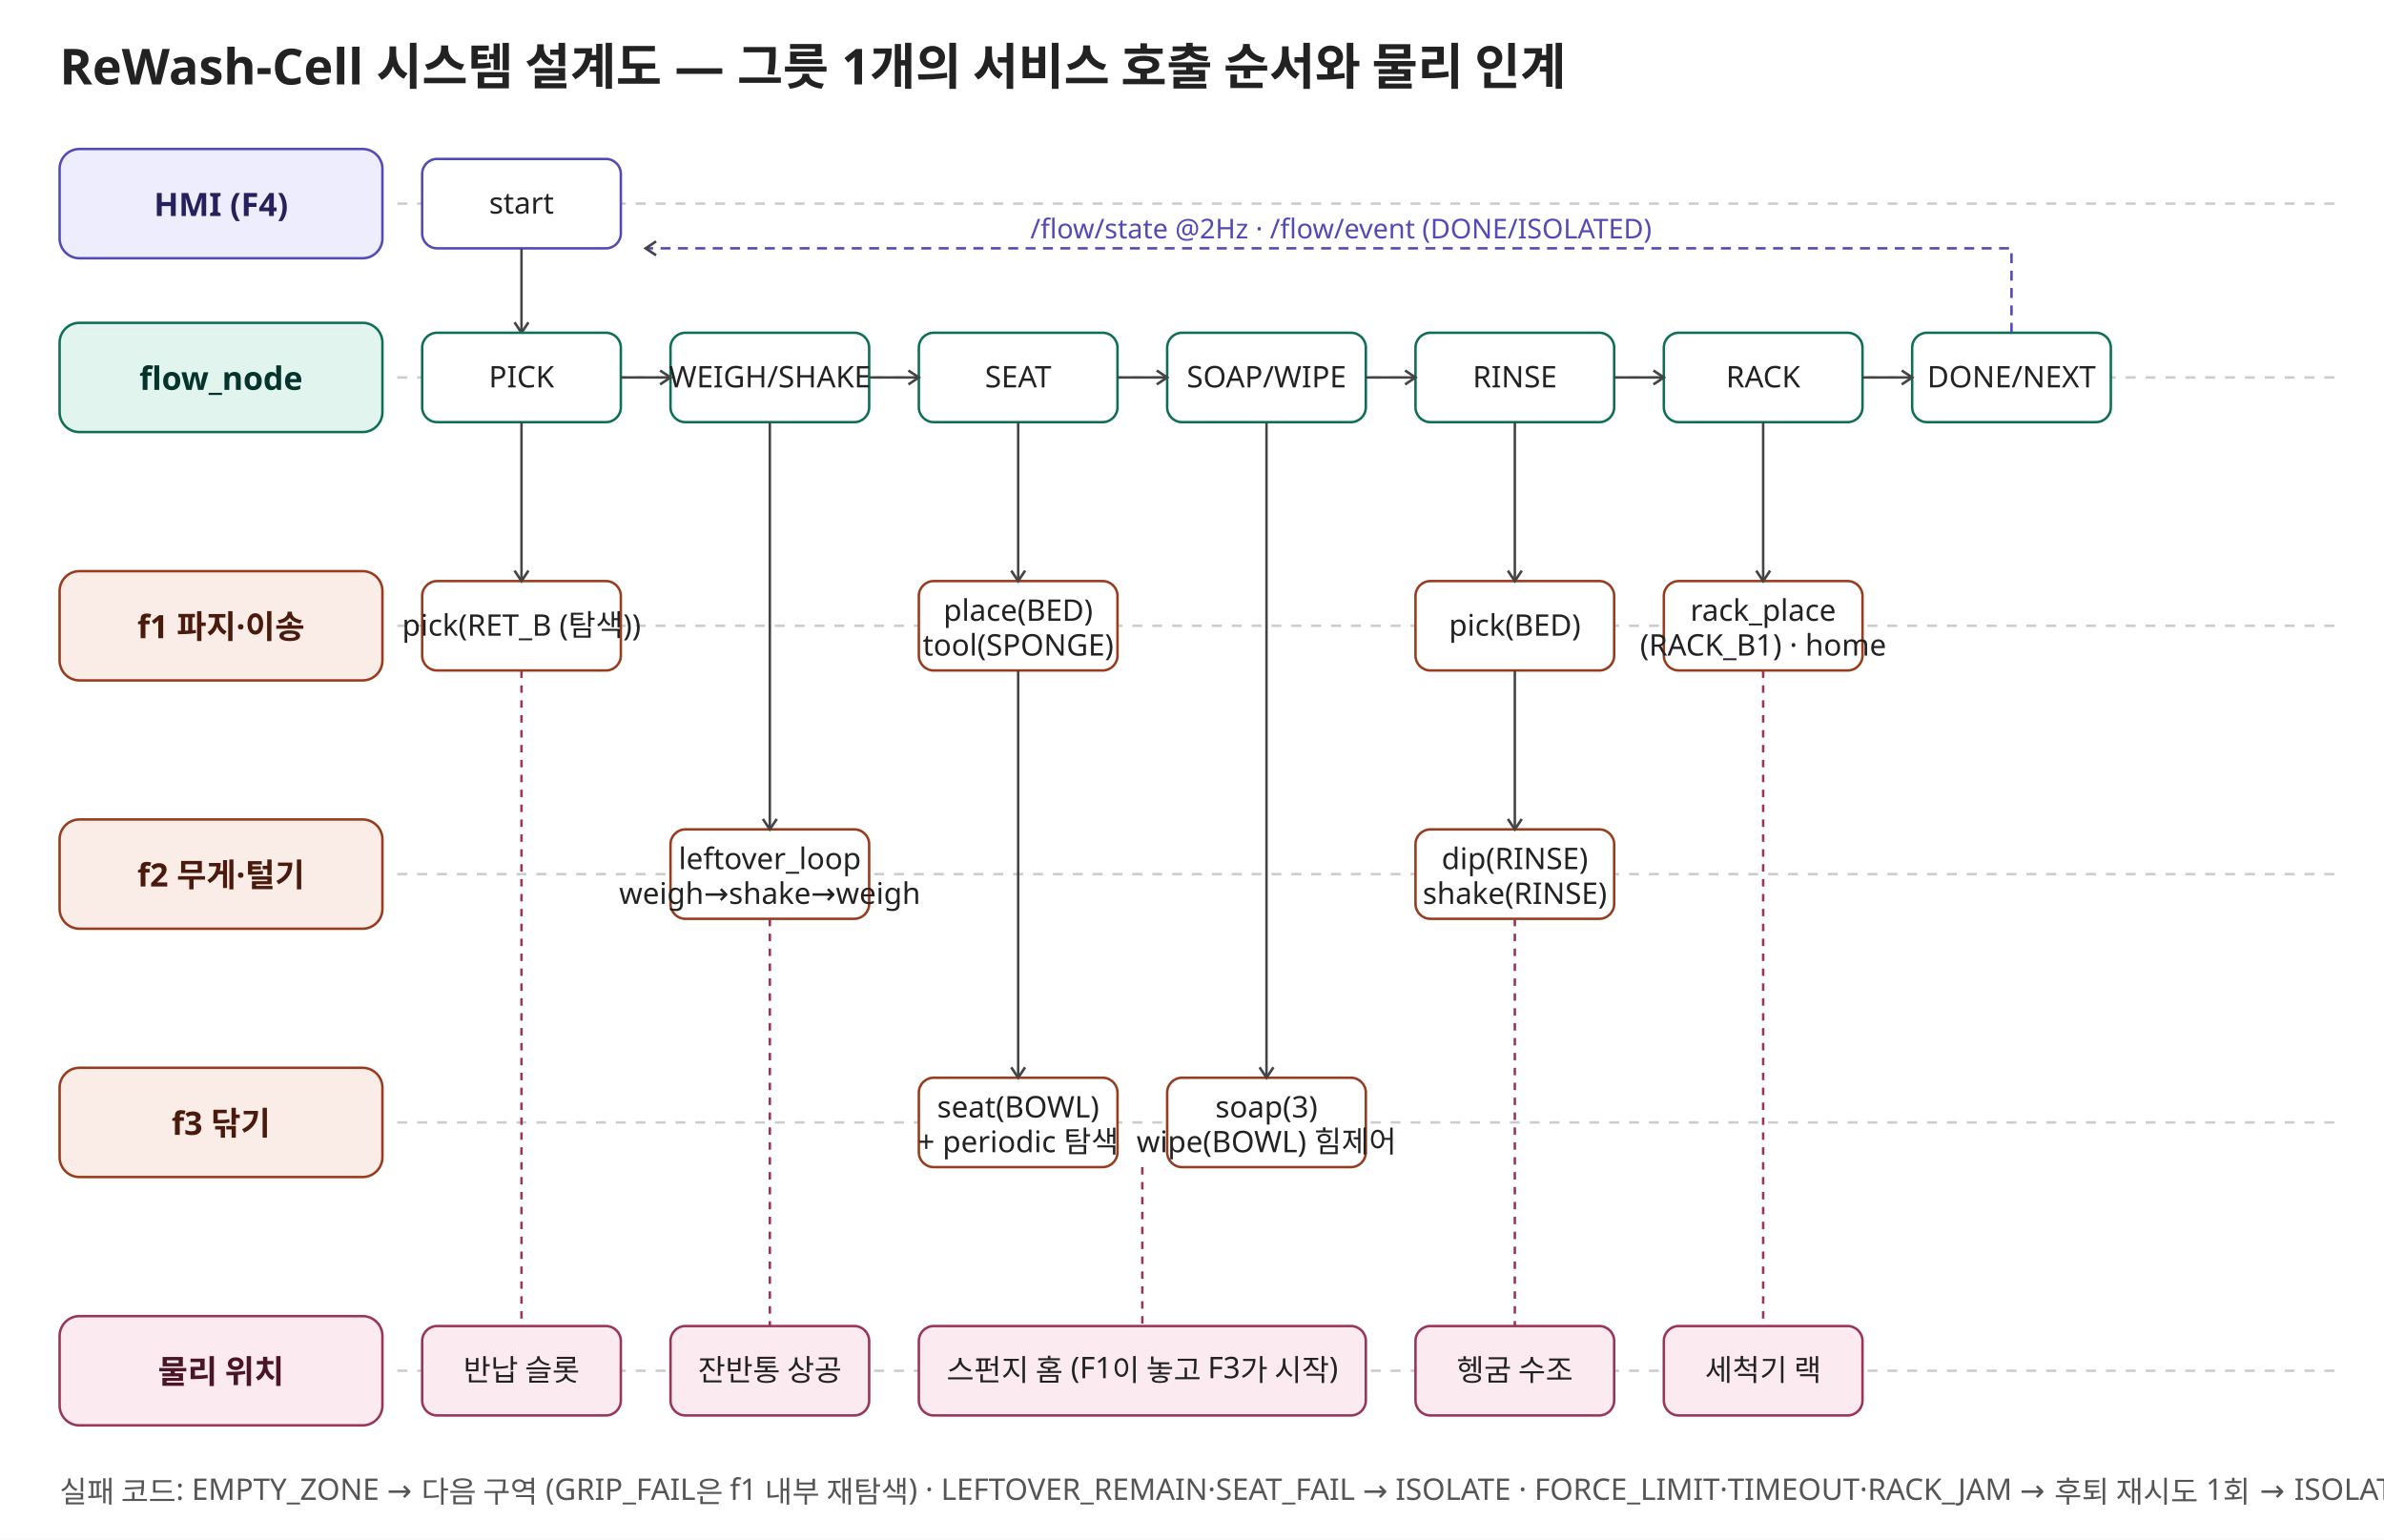
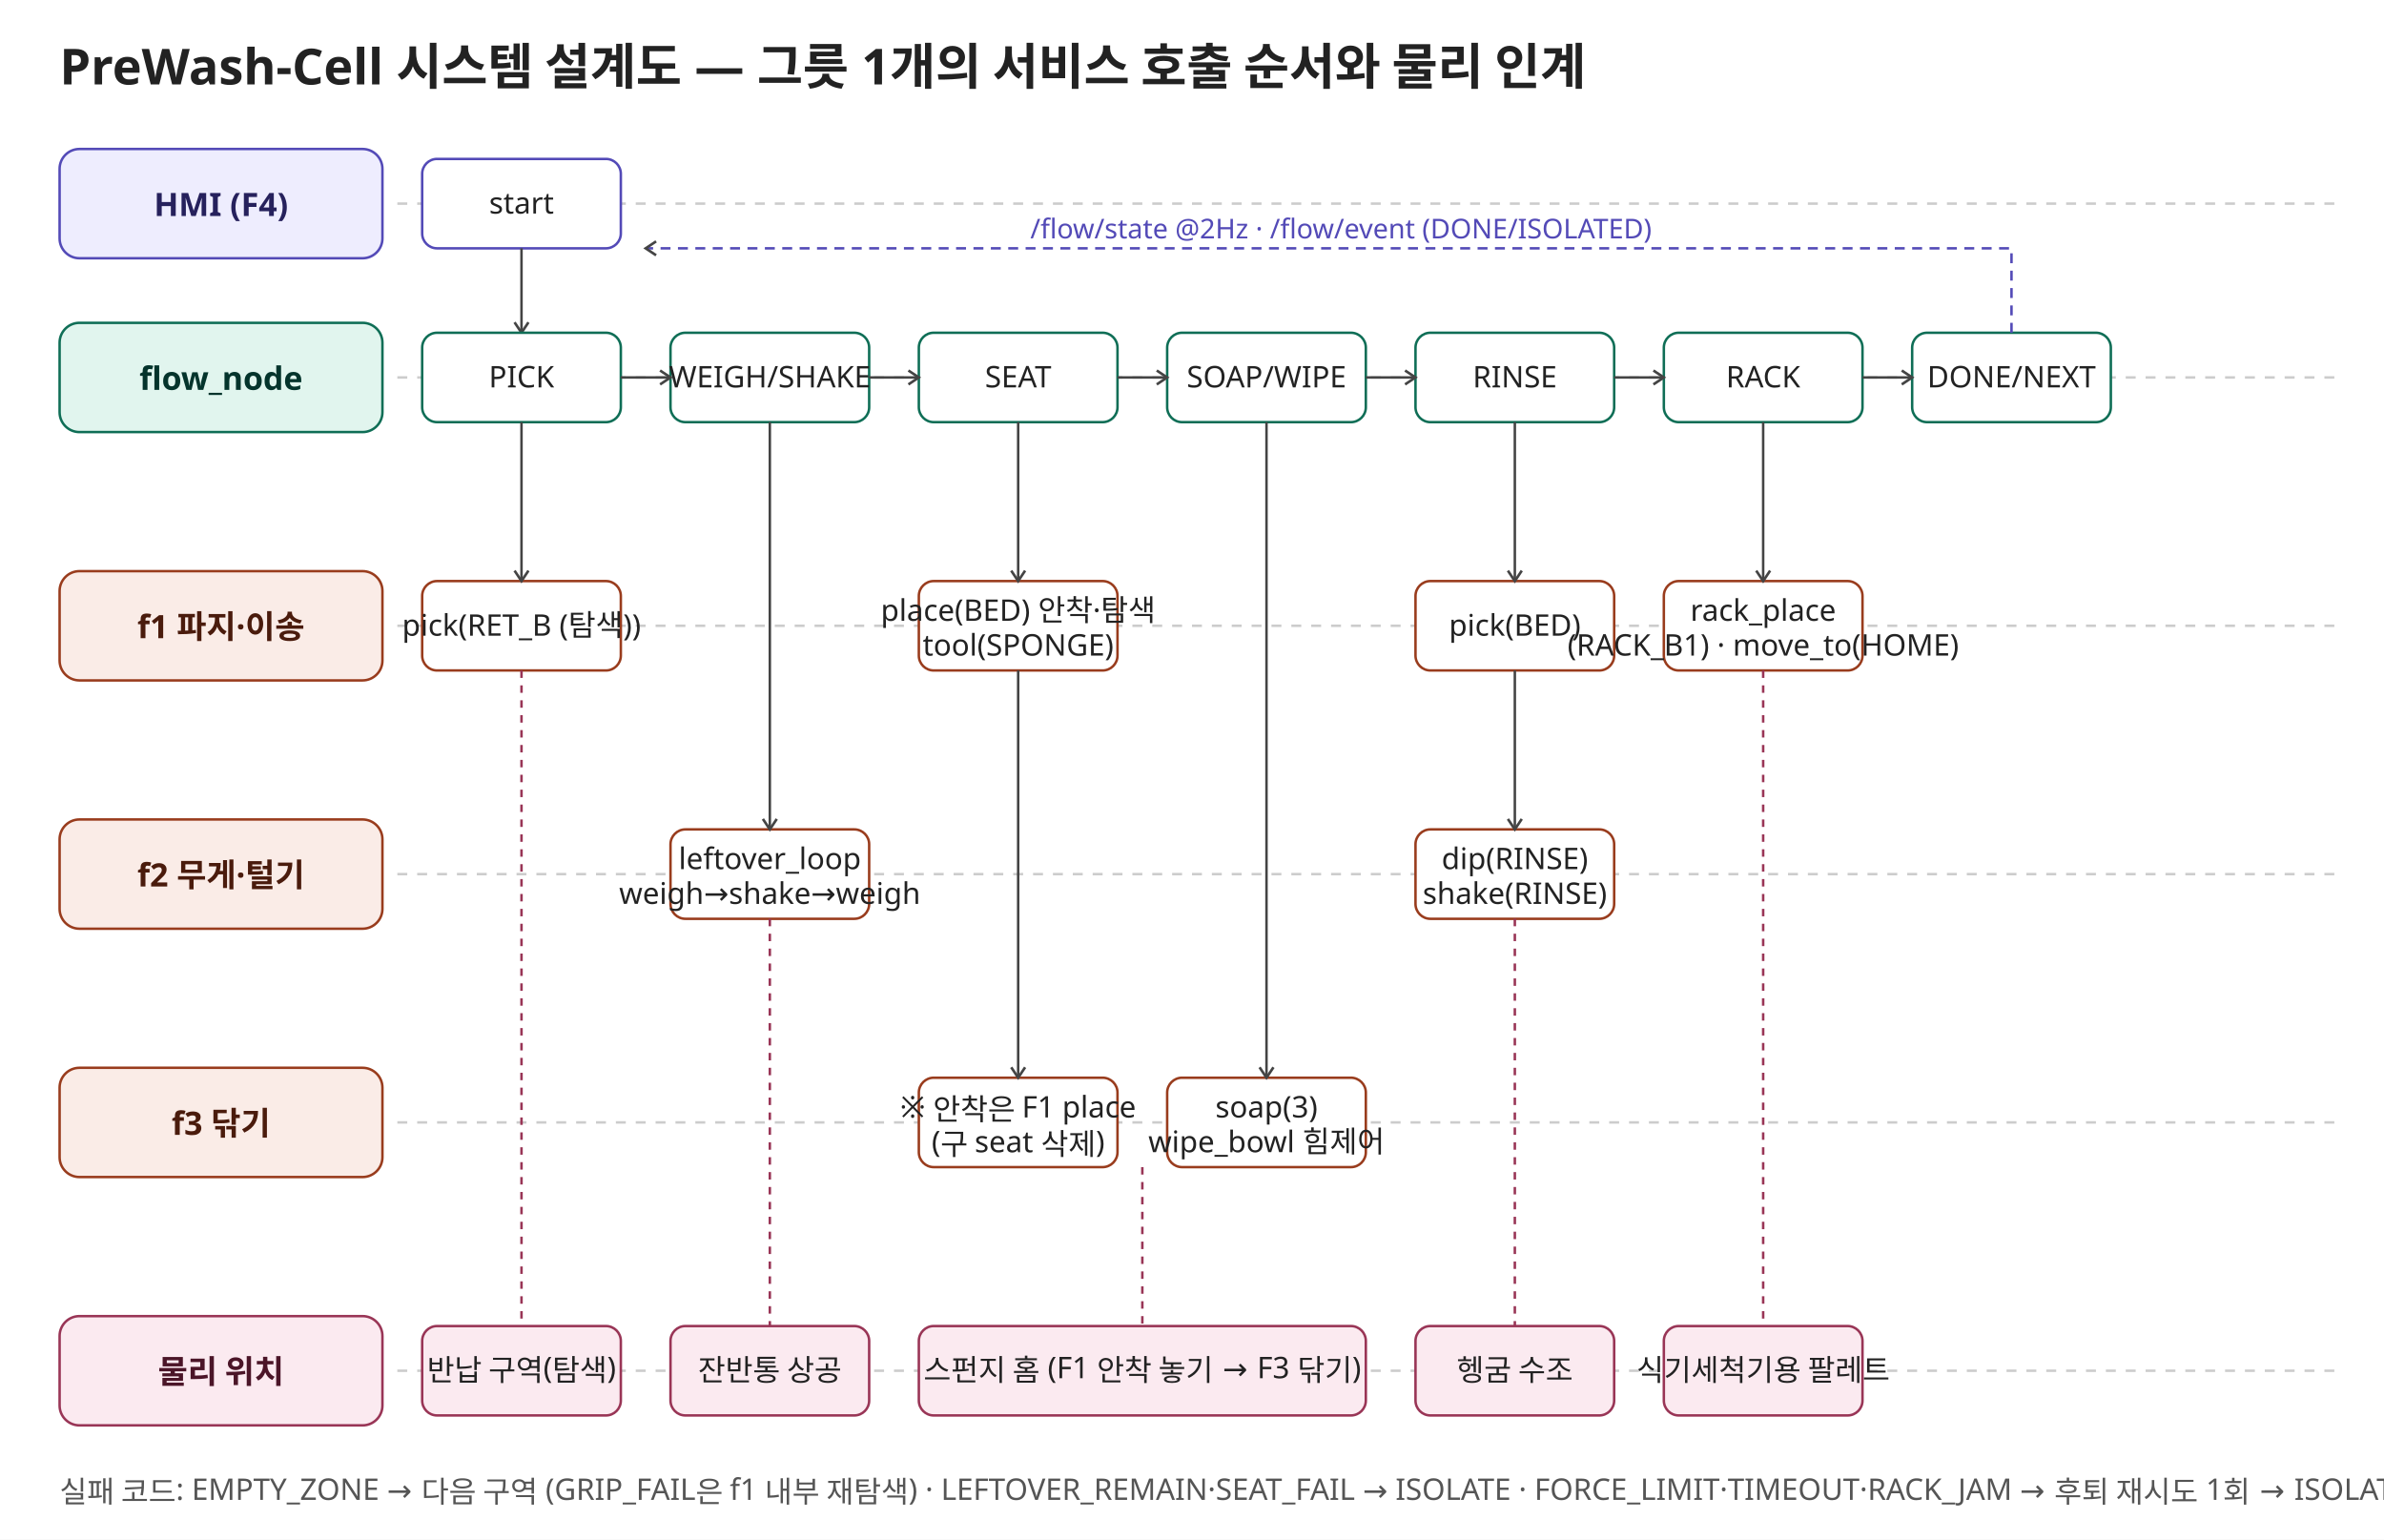
<svg xmlns="http://www.w3.org/2000/svg" width="960" height="620" viewBox="0 0 960 620" font-family="Noto Sans KR, Apple SD Gothic Neo, sans-serif" font-size="13">
  <defs>
    <marker id="a" viewBox="0 0 10 10" refX="8" refY="5" markerWidth="7" markerHeight="7" orient="auto-start-reverse">
      <path d="M2 1L8 5L2 9" fill="none" stroke="#444" stroke-width="1.5" />
    </marker>
  </defs>
  <rect width="960" height="620" fill="#ffffff" />
-   <text x="24" y="34" font-size="20" font-weight="600" fill="#222">ReWash-Cell 시스템 설계도 — 그릇 1개의 서비스 호출 순서와 물리 인계</text>
+   <text x="24" y="34" font-size="20" font-weight="600" fill="#222">PreWash-Cell 시스템 설계도 — 그릇 1개의 서비스 호출 순서와 물리 인계</text>
  <g font-weight="600">
    <rect x="24" y="60" width="130" height="44" rx="8" fill="#EEEDFE" stroke="#534AB7" />
    <text x="89" y="87" text-anchor="middle" fill="#26215C">HMI (F4)</text>
    <rect x="24" y="130" width="130" height="44" rx="8" fill="#E1F5EE" stroke="#0F6E56" />
    <text x="89" y="157" text-anchor="middle" fill="#04342C">flow_node</text>
    <rect x="24" y="230" width="130" height="44" rx="8" fill="#FAECE7" stroke="#993C1D" />
    <text x="89" y="257" text-anchor="middle" fill="#4A1B0C">f1 파지·이송</text>
    <rect x="24" y="330" width="130" height="44" rx="8" fill="#FAECE7" stroke="#993C1D" />
    <text x="89" y="357" text-anchor="middle" fill="#4A1B0C">f2 무게·털기</text>
    <rect x="24" y="430" width="130" height="44" rx="8" fill="#FAECE7" stroke="#993C1D" />
    <text x="89" y="457" text-anchor="middle" fill="#4A1B0C">f3 닦기</text>
    <rect x="24" y="530" width="130" height="44" rx="8" fill="#FBEAF0" stroke="#993556" />
    <text x="89" y="557" text-anchor="middle" fill="#4B1528">물리 위치</text>
  </g>
  <g stroke="#ccc" stroke-dasharray="4 4">
    <line x1="160" y1="82" x2="940" y2="82" />
    <line x1="160" y1="152" x2="940" y2="152" />
    <line x1="160" y1="252" x2="940" y2="252" />
    <line x1="160" y1="352" x2="940" y2="352" />
    <line x1="160" y1="452" x2="940" y2="452" />
    <line x1="160" y1="552" x2="940" y2="552" />
  </g>
  <g font-size="12" fill="#222">
    <rect x="170" y="64" width="80" height="36" rx="6" fill="#fff" stroke="#534AB7" />
    <text x="210" y="86" text-anchor="middle">start</text>
    <line x1="210" y1="100" x2="210" y2="134" stroke="#444" marker-end="url(#a)" />
    <rect x="170" y="134" width="80" height="36" rx="6" fill="#fff" stroke="#0F6E56" />
    <text x="210" y="156" text-anchor="middle">PICK</text>
    <rect x="270" y="134" width="80" height="36" rx="6" fill="#fff" stroke="#0F6E56" />
    <text x="310" y="156" text-anchor="middle">WEIGH/SHAKE</text>
    <rect x="370" y="134" width="80" height="36" rx="6" fill="#fff" stroke="#0F6E56" />
    <text x="410" y="156" text-anchor="middle">SEAT</text>
    <rect x="470" y="134" width="80" height="36" rx="6" fill="#fff" stroke="#0F6E56" />
    <text x="510" y="156" text-anchor="middle">SOAP/WIPE</text>
    <rect x="570" y="134" width="80" height="36" rx="6" fill="#fff" stroke="#0F6E56" />
    <text x="610" y="156" text-anchor="middle">RINSE</text>
    <rect x="670" y="134" width="80" height="36" rx="6" fill="#fff" stroke="#0F6E56" />
    <text x="710" y="156" text-anchor="middle">RACK</text>
    <rect x="770" y="134" width="80" height="36" rx="6" fill="#fff" stroke="#0F6E56" />
    <text x="810" y="156" text-anchor="middle">DONE/NEXT</text>
    <g stroke="#444">
      <line x1="250" y1="152" x2="270" y2="152" marker-end="url(#a)" />
      <line x1="350" y1="152" x2="370" y2="152" marker-end="url(#a)" />
      <line x1="450" y1="152" x2="470" y2="152" marker-end="url(#a)" />
      <line x1="550" y1="152" x2="570" y2="152" marker-end="url(#a)" />
      <line x1="650" y1="152" x2="670" y2="152" marker-end="url(#a)" />
      <line x1="750" y1="152" x2="770" y2="152" marker-end="url(#a)" />
    </g>
    <rect x="170" y="234" width="80" height="36" rx="6" fill="#fff" stroke="#993C1D" />
    <text x="210" y="256" text-anchor="middle">pick(RET_B (탐색))</text>
    <rect x="370" y="234" width="80" height="36" rx="6" fill="#fff" stroke="#993C1D" />
-     <text x="410" y="250" text-anchor="middle">place(BED)</text>
+     <text x="410" y="250" text-anchor="middle">place(BED) 안착·탐색</text>
    <text x="410" y="264" text-anchor="middle">tool(SPONGE)</text>
    <rect x="570" y="234" width="80" height="36" rx="6" fill="#fff" stroke="#993C1D" />
    <text x="610" y="256" text-anchor="middle">pick(BED)</text>
    <rect x="670" y="234" width="80" height="36" rx="6" fill="#fff" stroke="#993C1D" />
    <text x="710" y="250" text-anchor="middle">rack_place</text>
-     <text x="710" y="264" text-anchor="middle">(RACK_B1) · home</text>
+     <text x="710" y="264" text-anchor="middle">(RACK_B1) · move_to(HOME)</text>
    <rect x="270" y="334" width="80" height="36" rx="6" fill="#fff" stroke="#993C1D" />
    <text x="310" y="350" text-anchor="middle">leftover_loop</text>
    <text x="310" y="364" text-anchor="middle">weigh→shake→weigh</text>
    <rect x="570" y="334" width="80" height="36" rx="6" fill="#fff" stroke="#993C1D" />
    <text x="610" y="350" text-anchor="middle">dip(RINSE)</text>
    <text x="610" y="364" text-anchor="middle">shake(RINSE)</text>
    <rect x="370" y="434" width="80" height="36" rx="6" fill="#fff" stroke="#993C1D" />
-     <text x="410" y="450" text-anchor="middle">seat(BOWL)</text>
-     <text x="410" y="464" text-anchor="middle">+ periodic 탐색</text>
+     <text x="410" y="450" text-anchor="middle">※ 안착은 F1 place</text>
+     <text x="410" y="464" text-anchor="middle">(구 seat 삭제)</text>
    <rect x="470" y="434" width="80" height="36" rx="6" fill="#fff" stroke="#993C1D" />
    <text x="510" y="450" text-anchor="middle">soap(3)</text>
-     <text x="510" y="464" text-anchor="middle">wipe(BOWL) 힘제어</text>
+     <text x="510" y="464" text-anchor="middle">wipe_bowl 힘제어</text>
    <g stroke="#444">
      <line x1="210" y1="170" x2="210" y2="234" marker-end="url(#a)" />
      <line x1="310" y1="170" x2="310" y2="334" marker-end="url(#a)" />
      <line x1="410" y1="170" x2="410" y2="234" marker-end="url(#a)" />
      <line x1="410" y1="270" x2="410" y2="434" marker-end="url(#a)" />
      <line x1="510" y1="170" x2="510" y2="434" marker-end="url(#a)" />
      <line x1="610" y1="170" x2="610" y2="234" marker-end="url(#a)" />
      <line x1="610" y1="270" x2="610" y2="334" marker-end="url(#a)" />
      <line x1="710" y1="170" x2="710" y2="234" marker-end="url(#a)" />
    </g>
    <rect x="170" y="534" width="80" height="36" rx="6" fill="#FBEAF0" stroke="#993556" />
-     <text x="210" y="556" text-anchor="middle">반납 슬롯</text>
+     <text x="210" y="556" text-anchor="middle">반납 구역(탐색)</text>
    <rect x="270" y="534" width="80" height="36" rx="6" fill="#FBEAF0" stroke="#993556" />
    <text x="310" y="556" text-anchor="middle">잔반통 상공</text>
    <rect x="370" y="534" width="180" height="36" rx="6" fill="#FBEAF0" stroke="#993556" />
-     <text x="460" y="556" text-anchor="middle">스펀지 홈 (F1이 놓고 F3가 시작)</text>
+     <text x="460" y="556" text-anchor="middle">스펀지 홈 (F1 안착 놓기 → F3 닦기)</text>
    <rect x="570" y="534" width="80" height="36" rx="6" fill="#FBEAF0" stroke="#993556" />
    <text x="610" y="556" text-anchor="middle">헹굼 수조</text>
    <rect x="670" y="534" width="80" height="36" rx="6" fill="#FBEAF0" stroke="#993556" />
-     <text x="710" y="556" text-anchor="middle">세척기 랙</text>
+     <text x="710" y="556" text-anchor="middle">식기세척기용 팔레트</text>
    <g stroke="#993556" stroke-dasharray="3 3">
      <line x1="210" y1="270" x2="210" y2="534" />
      <line x1="310" y1="370" x2="310" y2="534" />
      <line x1="460" y1="470" x2="460" y2="534" />
      <line x1="610" y1="370" x2="610" y2="534" />
      <line x1="710" y1="270" x2="710" y2="534" />
    </g>
    <path d="M810 134 V100 H260" fill="none" stroke="#534AB7" stroke-dasharray="4 3" marker-end="url(#a)" />
    <text x="540" y="96" text-anchor="middle" font-size="11" fill="#534AB7">/flow/state @2Hz · /flow/event (DONE/ISOLATED)</text>
  </g>
  <text x="24" y="605" font-size="12" fill="#555">실패 코드: EMPTY_ZONE → 다음 구역 (GRIP_FAIL은 f1 내부 재탐색) · LEFTOVER_REMAIN·SEAT_FAIL → ISOLATE · FORCE_LIMIT·TIMEOUT·RACK_JAM → 후퇴 재시도 1회 → ISOLATE · ROBOT_ERROR → PAUSED (resume)</text>
</svg>
